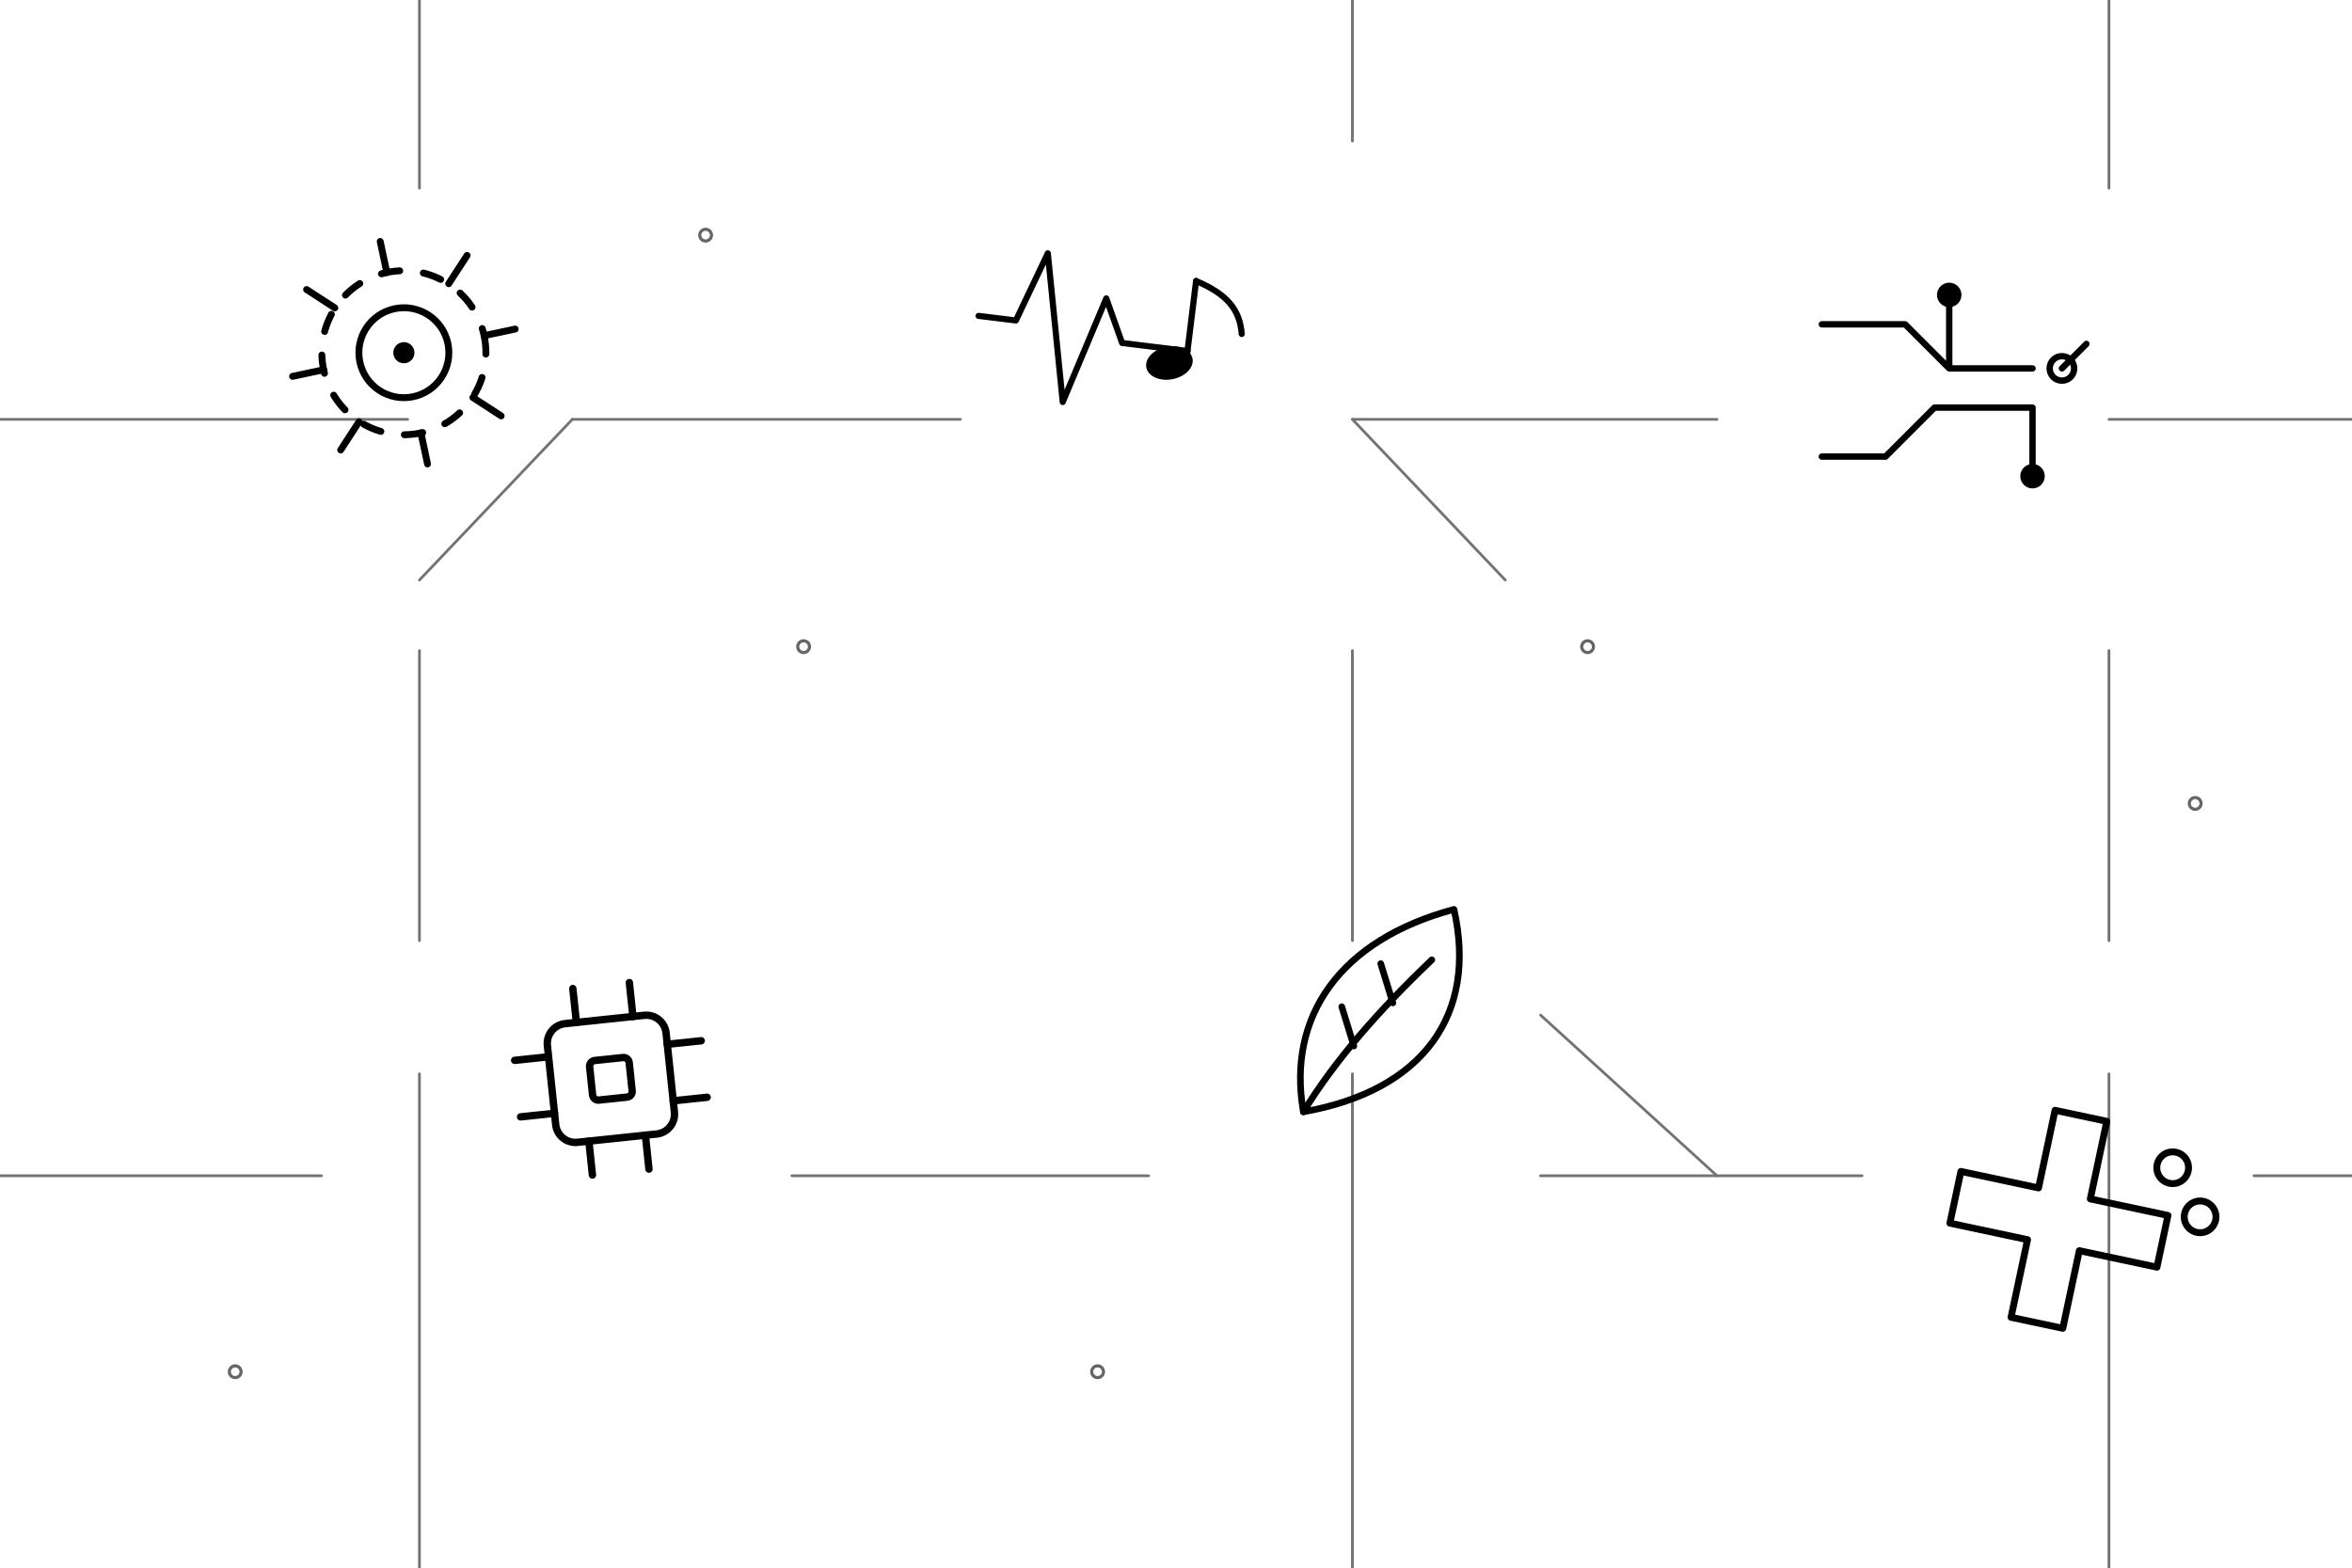
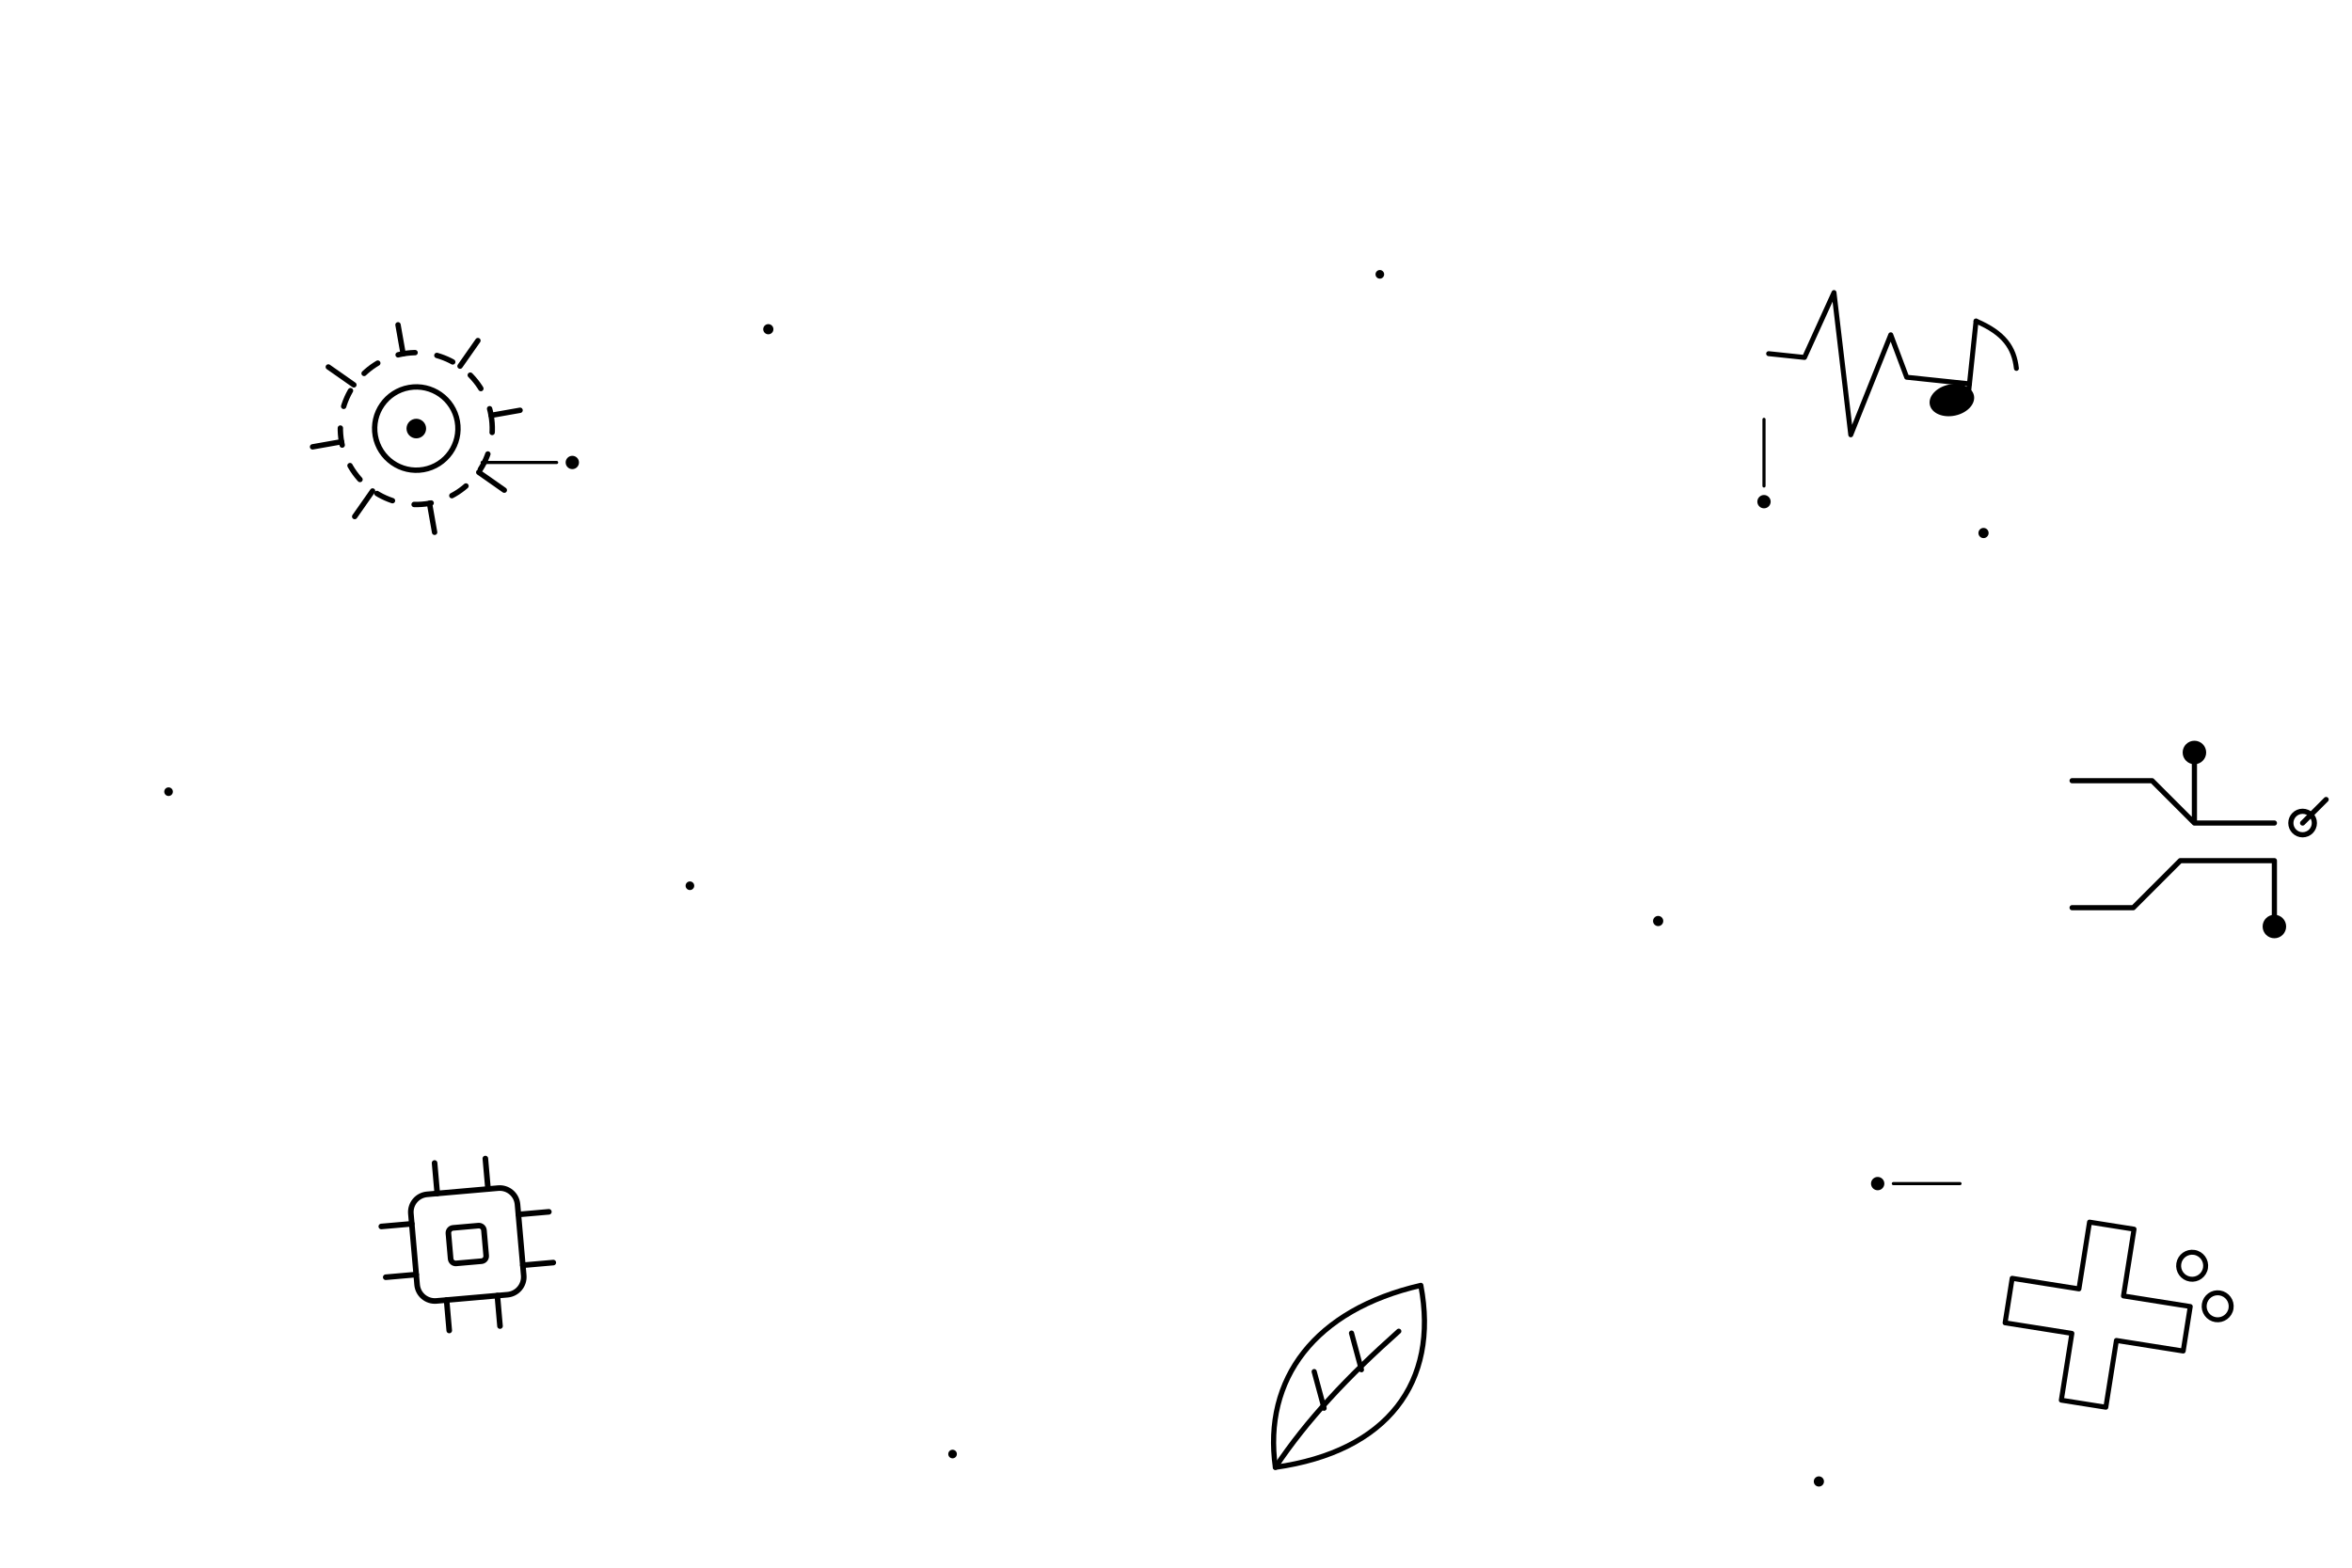
<svg xmlns="http://www.w3.org/2000/svg" width="1200" height="800" viewBox="0 0 1200 800">
-   <g fill="none" stroke="#000" stroke-width="2.6" stroke-linecap="round" stroke-linejoin="round">
-     <g stroke-width="1.4" opacity=".55">
-       <path d="M0 214h208 M292 214h198 M690 214h186 M1076 214h124" />
-       <path d="M0 600h164 M404 600h182 M786 600h164 M1150 600h50" />
-       <path d="M214 0v96 M214 332v148 M214 548v252" />
-       <path d="M690 0v72 M690 332v148 M690 548v252" />
-       <path d="M1076 0v96 M1076 332v148 M1076 548v252" />
-       <path d="M292 214l-78 82 M690 214l78 82 M876 600l-90-82" />
-     </g>
-     <g transform="translate(126 128) rotate(-12) scale(1.35)">
+   <g fill="none" stroke="#000" stroke-width="2.2" stroke-linecap="round" stroke-linejoin="round">
+     <g transform="translate(140 168) rotate(-10) scale(1.25)">
      <circle cx="50" cy="50" r="17" />
      <circle cx="50" cy="50" r="31" stroke-dasharray="7 9" />
      <path d="M50 19V7 M50 81v12 M19 50H7 M81 50h12 M28 28l-9-9 M72 72l9 9 M72 28l9-9 M28 72l-9 9" />
      <circle cx="50" cy="50" r="4" fill="#000" stroke="none" />
    </g>
-     <g transform="translate(500 96) rotate(7) scale(1.2)">
+     <g stroke-width="1.6">
+       <path d="M246 236h38" />
+       <circle cx="292" cy="236" r="3.4" fill="#000" stroke="none" />
+     </g>
+     <g transform="translate(902 118) rotate(6) scale(1.15)">
      <path d="M6 54h16l10-30 14 62 13-46 9 18h28" />
-       <path d="M96 28v34" />
-       <ellipse cx="89" cy="64" rx="10" ry="7" transform="rotate(-18 89 64)" fill="#000" stroke="none" />
-       <path d="M96 28c14 4 20 10 22 20" />
+       <path d="M96 30v34" />
+       <ellipse cx="89" cy="66" rx="10" ry="7" transform="rotate(-18 89 66)" fill="#000" stroke="none" />
+       <path d="M96 30c13 4 18 10 20 19" />
    </g>
-     <g transform="translate(922 138) scale(1.25)">
+     <g stroke-width="1.6">
+       <path d="M900 214v34" />
+       <circle cx="900" cy="256" r="3.4" fill="#000" stroke="none" />
+     </g>
+     <g transform="translate(1050 372) scale(1.2)">
      <path d="M6 22h34l18 18h34 M6 76h26l20-20h40 M58 40V12 M92 56v26" />
      <circle cx="58" cy="10" r="5" fill="#000" stroke="none" />
      <circle cx="92" cy="84" r="5" fill="#000" stroke="none" />
      <circle cx="104" cy="40" r="5" />
      <path d="M104 40l10-10" />
    </g>
-     <g transform="translate(232 486) rotate(-6) scale(1.45)">
+     <g transform="translate(1024 610) rotate(9) scale(1.15)">
+       <path d="M38 6h20v30h30v20H58v30H38V56H8V36h30Z" />
+       <circle cx="86" cy="18" r="6" />
+       <circle cx="100" cy="34" r="6" />
+     </g>
+     <g stroke-width="1.6">
+       <path d="M1000 604h-34" />
+       <circle cx="958" cy="604" r="3.4" fill="#000" stroke="none" />
+     </g>
+     <g transform="translate(168 576) rotate(-5) scale(1.3)">
      <rect x="29" y="29" width="42" height="42" rx="7" />
      <rect x="43" y="43" width="14" height="14" rx="2" />
      <path d="M40 29V17 M60 29V17 M40 71v12 M60 71v12 M29 40H17 M29 60H17 M71 40h12 M71 60h12" />
    </g>
-     <g transform="translate(626 466) rotate(-10) scale(1.3)">
+     <g transform="translate(618 654) rotate(-8) scale(1.2)">
      <path d="M16 82C16 44 42 18 88 14 90 56 64 82 16 82Z" />
      <path d="M16 82C32 64 52 48 76 32" />
      <path d="M40 60l-2-16 M58 46l-2-16" />
    </g>
-     <g transform="translate(1000 548) rotate(12) scale(1.35)">
-       <path d="M38 6h20v30h30v20H58v30H38V56H8V36h30Z" />
-       <circle cx="86" cy="18" r="6" />
-       <circle cx="100" cy="34" r="6" />
-     </g>
-     <g stroke-width="1.6" opacity=".6">
-       <circle cx="410" cy="330" r="3" />
-       <circle cx="810" cy="330" r="3" />
-       <circle cx="120" cy="700" r="3" />
-       <circle cx="560" cy="700" r="3" />
-       <circle cx="1120" cy="410" r="3" />
-       <circle cx="360" cy="120" r="3" />
+     <g fill="#000" stroke="none">
+       <circle cx="392" cy="168" r="2.6" />
+       <circle cx="704" cy="140" r="2.2" />
+       <circle cx="1012" cy="272" r="2.6" />
+       <circle cx="352" cy="452" r="2.2" />
+       <circle cx="846" cy="470" r="2.6" />
+       <circle cx="486" cy="742" r="2.2" />
+       <circle cx="928" cy="756" r="2.6" />
+       <circle cx="86" cy="404" r="2.2" />
    </g>
  </g>
</svg>
